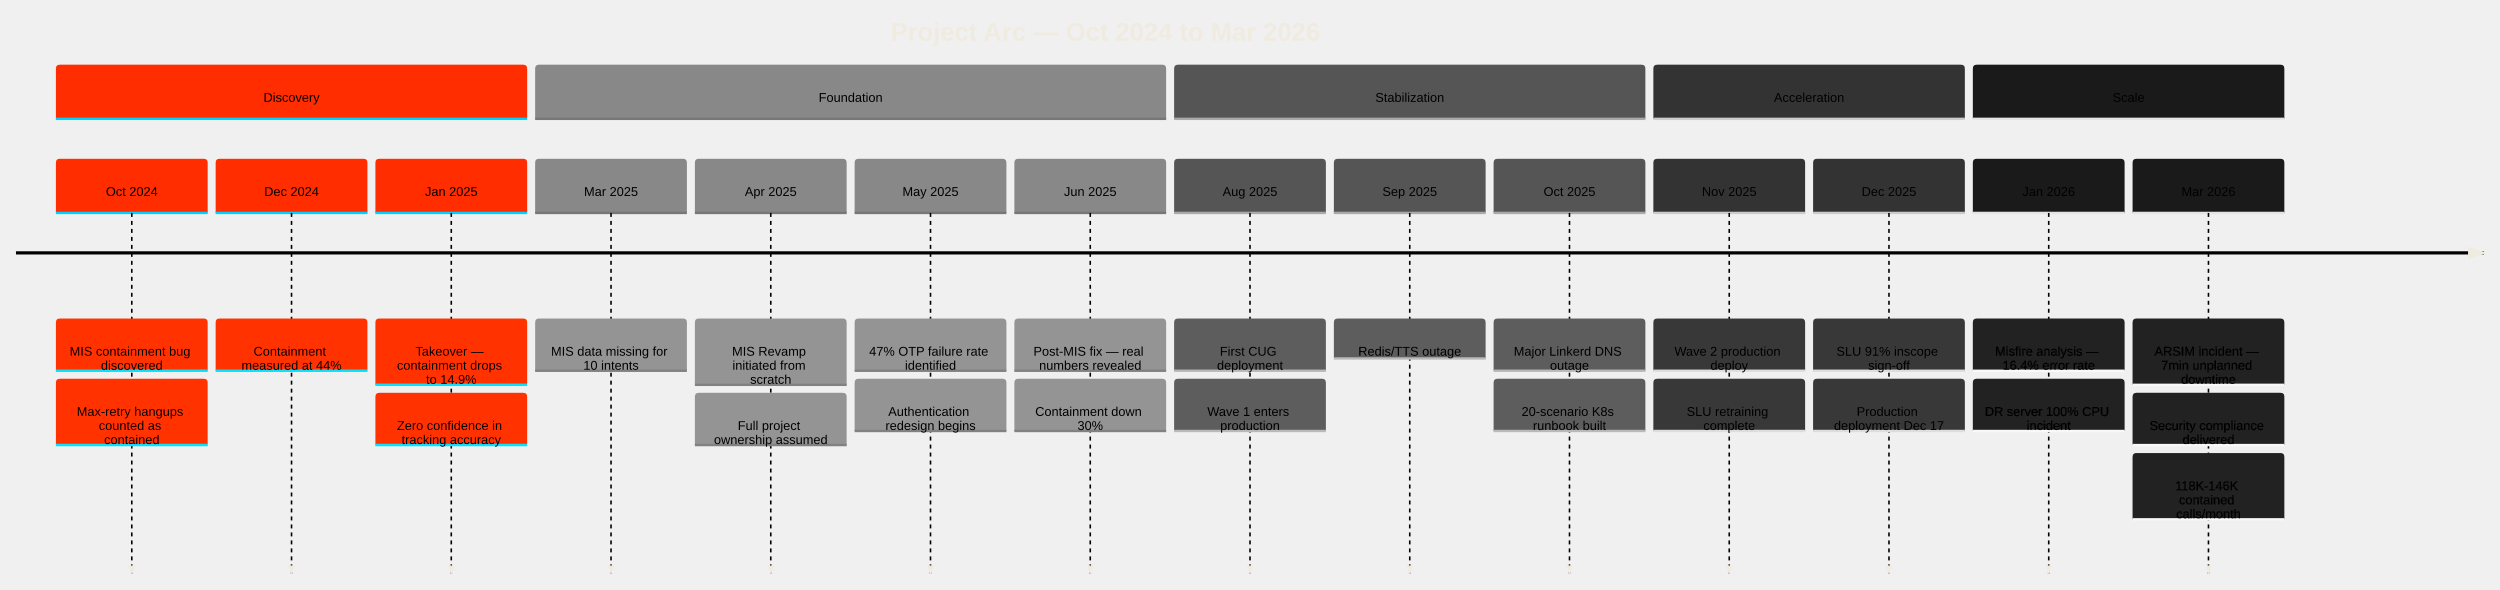
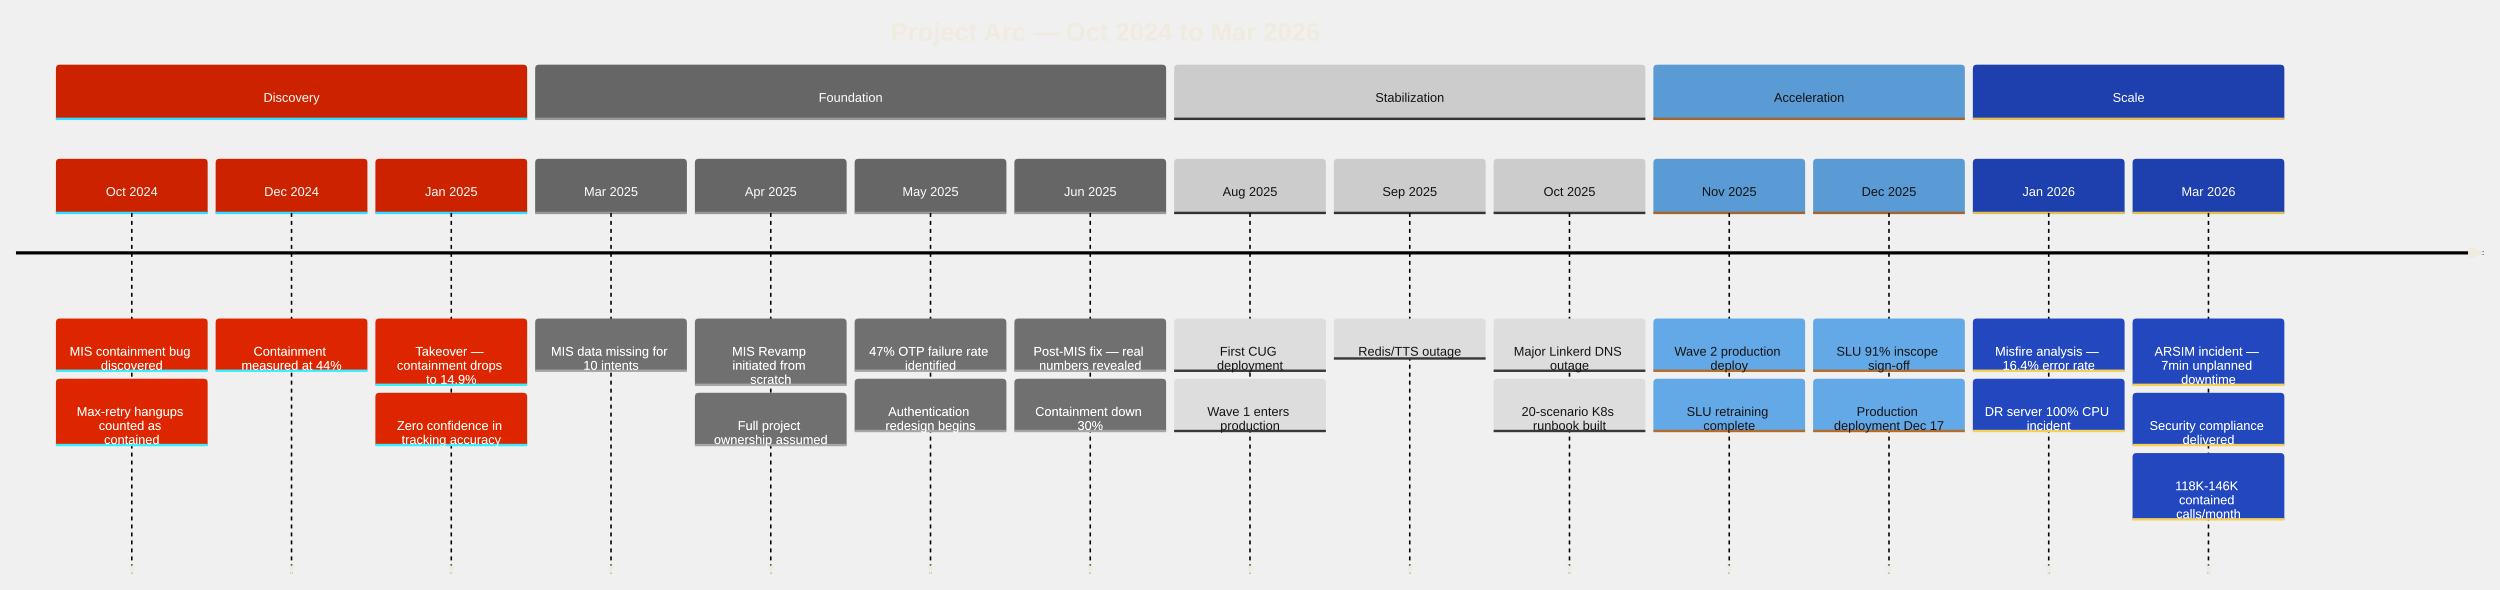
<svg xmlns="http://www.w3.org/2000/svg" id="my-svg" width="100%" style="max-width: 3130px; background-color: transparent;" viewBox="130 -31 3130 738" role="graphics-document document" aria-roledescription="timeline">
-   <style>#my-svg{font-family:"trebuchet ms",verdana,arial,sans-serif;font-size:16px;fill:#f0ebe0;}@keyframes edge-animation-frame{from{stroke-dashoffset:0;}}@keyframes dash{to{stroke-dashoffset:0;}}#my-svg .edge-animation-slow{stroke-dasharray:9,5!important;stroke-dashoffset:900;animation:dash 50s linear infinite;stroke-linecap:round;}#my-svg .edge-animation-fast{stroke-dasharray:9,5!important;stroke-dashoffset:900;animation:dash 20s linear infinite;stroke-linecap:round;}#my-svg .error-icon{fill:#a44141;}#my-svg .error-text{fill:#ddd;stroke:#ddd;}#my-svg .edge-thickness-normal{stroke-width:1px;}#my-svg .edge-thickness-thick{stroke-width:3.5px;}#my-svg .edge-pattern-solid{stroke-dasharray:0;}#my-svg .edge-thickness-invisible{stroke-width:0;fill:none;}#my-svg .edge-pattern-dashed{stroke-dasharray:3;}#my-svg .edge-pattern-dotted{stroke-dasharray:2;}#my-svg .marker{fill:#555555;stroke:#555555;}#my-svg .marker.cross{stroke:#555555;}#my-svg svg{font-family:"trebuchet ms",verdana,arial,sans-serif;font-size:16px;}#my-svg p{margin:0;}#my-svg .edge{stroke-width:3;}#my-svg .section--1 rect,#my-svg .section--1 path,#my-svg .section--1 circle,#my-svg .section--1 path{fill:#ff2d00;}#my-svg .section--1 text{fill:black;}#my-svg .node-icon--1{font-size:40px;color:black;}#my-svg .section-edge--1{stroke:#ff2d00;}#my-svg .edge-depth--1{stroke-width:17;}#my-svg .section--1 line{stroke:#00d2ff;stroke-width:3;}#my-svg .lineWrapper line{stroke:black;}#my-svg .disabled,#my-svg .disabled circle,#my-svg .disabled text{fill:#1e1e1e;}#my-svg .disabled text{fill:#2a2a2a;}#my-svg .section-0 rect,#my-svg .section-0 path,#my-svg .section-0 circle,#my-svg .section-0 path{fill:#888888;}#my-svg .section-0 text{fill:black;}#my-svg .node-icon-0{font-size:40px;color:black;}#my-svg .section-edge-0{stroke:#888888;}#my-svg .edge-depth-0{stroke-width:14;}#my-svg .section-0 line{stroke:#777777;stroke-width:3;}#my-svg .lineWrapper line{stroke:black;}#my-svg .disabled,#my-svg .disabled circle,#my-svg .disabled text{fill:#1e1e1e;}#my-svg .disabled text{fill:#2a2a2a;}#my-svg .section-1 rect,#my-svg .section-1 path,#my-svg .section-1 circle,#my-svg .section-1 path{fill:#555555;}#my-svg .section-1 text{fill:black;}#my-svg .node-icon-1{font-size:40px;color:black;}#my-svg .section-edge-1{stroke:#555555;}#my-svg .edge-depth-1{stroke-width:11;}#my-svg .section-1 line{stroke:#aaaaaa;stroke-width:3;}#my-svg .lineWrapper line{stroke:black;}#my-svg .disabled,#my-svg .disabled circle,#my-svg .disabled text{fill:#1e1e1e;}#my-svg .disabled text{fill:#2a2a2a;}#my-svg .section-2 rect,#my-svg .section-2 path,#my-svg .section-2 circle,#my-svg .section-2 path{fill:#333333;}#my-svg .section-2 text{fill:black;}#my-svg .node-icon-2{font-size:40px;color:black;}#my-svg .section-edge-2{stroke:#333333;}#my-svg .edge-depth-2{stroke-width:8;}#my-svg .section-2 line{stroke:#cccccc;stroke-width:3;}#my-svg .lineWrapper line{stroke:black;}#my-svg .disabled,#my-svg .disabled circle,#my-svg .disabled text{fill:#1e1e1e;}#my-svg .disabled text{fill:#2a2a2a;}#my-svg .section-3 rect,#my-svg .section-3 path,#my-svg .section-3 circle,#my-svg .section-3 path{fill:#1a1a1a;}#my-svg .section-3 text{fill:black;}#my-svg .node-icon-3{font-size:40px;color:black;}#my-svg .section-edge-3{stroke:#1a1a1a;}#my-svg .edge-depth-3{stroke-width:5;}#my-svg .section-3 line{stroke:#e5e5e5;stroke-width:3;}#my-svg .lineWrapper line{stroke:black;}#my-svg .disabled,#my-svg .disabled circle,#my-svg .disabled text{fill:#1e1e1e;}#my-svg .disabled text{fill:#2a2a2a;}#my-svg .section-4 rect,#my-svg .section-4 path,#my-svg .section-4 circle,#my-svg .section-4 path{fill:#f0ebe0;}#my-svg .section-4 text{fill:black;}#my-svg .node-icon-4{font-size:40px;color:black;}#my-svg .section-edge-4{stroke:#f0ebe0;}#my-svg .edge-depth-4{stroke-width:2;}#my-svg .section-4 line{stroke:#0f141f;stroke-width:3;}#my-svg .lineWrapper line{stroke:black;}#my-svg .disabled,#my-svg .disabled circle,#my-svg .disabled text{fill:#1e1e1e;}#my-svg .disabled text{fill:#2a2a2a;}#my-svg .section-5 rect,#my-svg .section-5 path,#my-svg .section-5 circle,#my-svg .section-5 path{fill:#3b0048;}#my-svg .section-5 text{fill:black;}#my-svg .node-icon-5{font-size:40px;color:black;}#my-svg .section-edge-5{stroke:#3b0048;}#my-svg .edge-depth-5{stroke-width:-1;}#my-svg .section-5 line{stroke:#c4ffb7;stroke-width:3;}#my-svg .lineWrapper line{stroke:black;}#my-svg .disabled,#my-svg .disabled circle,#my-svg .disabled text{fill:#1e1e1e;}#my-svg .disabled text{fill:#2a2a2a;}#my-svg .section-6 rect,#my-svg .section-6 path,#my-svg .section-6 circle,#my-svg .section-6 path{fill:#995a01;}#my-svg .section-6 text{fill:black;}#my-svg .node-icon-6{font-size:40px;color:black;}#my-svg .section-edge-6{stroke:#995a01;}#my-svg .edge-depth-6{stroke-width:-4;}#my-svg .section-6 line{stroke:#66a5fe;stroke-width:3;}#my-svg .lineWrapper line{stroke:black;}#my-svg .disabled,#my-svg .disabled circle,#my-svg .disabled text{fill:#1e1e1e;}#my-svg .disabled text{fill:#2a2a2a;}#my-svg .section-7 rect,#my-svg .section-7 path,#my-svg .section-7 circle,#my-svg .section-7 path{fill:#154706;}#my-svg .section-7 text{fill:black;}#my-svg .node-icon-7{font-size:40px;color:black;}#my-svg .section-edge-7{stroke:#154706;}#my-svg .edge-depth-7{stroke-width:-7;}#my-svg .section-7 line{stroke:#eab8f9;stroke-width:3;}#my-svg .lineWrapper line{stroke:black;}#my-svg .disabled,#my-svg .disabled circle,#my-svg .disabled text{fill:#1e1e1e;}#my-svg .disabled text{fill:#2a2a2a;}#my-svg .section-8 rect,#my-svg .section-8 path,#my-svg .section-8 circle,#my-svg .section-8 path{fill:#161722;}#my-svg .section-8 text{fill:black;}#my-svg .node-icon-8{font-size:40px;color:black;}#my-svg .section-edge-8{stroke:#161722;}#my-svg .edge-depth-8{stroke-width:-10;}#my-svg .section-8 line{stroke:#e9e8dd;stroke-width:3;}#my-svg .lineWrapper line{stroke:black;}#my-svg .disabled,#my-svg .disabled circle,#my-svg .disabled text{fill:#1e1e1e;}#my-svg .disabled text{fill:#2a2a2a;}#my-svg .section-9 rect,#my-svg .section-9 path,#my-svg .section-9 circle,#my-svg .section-9 path{fill:#00296f;}#my-svg .section-9 text{fill:black;}#my-svg .node-icon-9{font-size:40px;color:black;}#my-svg .section-edge-9{stroke:#00296f;}#my-svg .edge-depth-9{stroke-width:-13;}#my-svg .section-9 line{stroke:#ffd690;stroke-width:3;}#my-svg .lineWrapper line{stroke:black;}#my-svg .disabled,#my-svg .disabled circle,#my-svg .disabled text{fill:#1e1e1e;}#my-svg .disabled text{fill:#2a2a2a;}#my-svg .section-10 rect,#my-svg .section-10 path,#my-svg .section-10 circle,#my-svg .section-10 path{fill:#01629c;}#my-svg .section-10 text{fill:black;}#my-svg .node-icon-10{font-size:40px;color:black;}#my-svg .section-edge-10{stroke:#01629c;}#my-svg .edge-depth-10{stroke-width:-16;}#my-svg .section-10 line{stroke:#fe9d63;stroke-width:3;}#my-svg .lineWrapper line{stroke:black;}#my-svg .disabled,#my-svg .disabled circle,#my-svg .disabled text{fill:#1e1e1e;}#my-svg .disabled text{fill:#2a2a2a;}#my-svg .section--1[data-look="neo"] rect,#my-svg .section--1[data-look="neo"] path,#my-svg .section--1[data-look="neo"] circle{fill:#141414;stroke:url(#my-svg-gradient);stroke-width:2;}#my-svg .section--1[data-look="neo"] line{stroke:url(#my-svg-gradient);stroke-width:2;}#my-svg .section-0[data-look="neo"] rect,#my-svg .section-0[data-look="neo"] path,#my-svg .section-0[data-look="neo"] circle{fill:#141414;stroke:url(#my-svg-gradient);stroke-width:2;}#my-svg .section-0[data-look="neo"] line{stroke:url(#my-svg-gradient);stroke-width:2;}#my-svg .section-1[data-look="neo"] rect,#my-svg .section-1[data-look="neo"] path,#my-svg .section-1[data-look="neo"] circle{fill:#141414;stroke:url(#my-svg-gradient);stroke-width:2;}#my-svg .section-1[data-look="neo"] line{stroke:url(#my-svg-gradient);stroke-width:2;}#my-svg .section-2[data-look="neo"] rect,#my-svg .section-2[data-look="neo"] path,#my-svg .section-2[data-look="neo"] circle{fill:#141414;stroke:url(#my-svg-gradient);stroke-width:2;}#my-svg .section-2[data-look="neo"] line{stroke:url(#my-svg-gradient);stroke-width:2;}#my-svg .section-3[data-look="neo"] rect,#my-svg .section-3[data-look="neo"] path,#my-svg .section-3[data-look="neo"] circle{fill:#141414;stroke:url(#my-svg-gradient);stroke-width:2;}#my-svg .section-3[data-look="neo"] line{stroke:url(#my-svg-gradient);stroke-width:2;}#my-svg .section-4[data-look="neo"] rect,#my-svg .section-4[data-look="neo"] path,#my-svg .section-4[data-look="neo"] circle{fill:#141414;stroke:url(#my-svg-gradient);stroke-width:2;}#my-svg .section-4[data-look="neo"] line{stroke:url(#my-svg-gradient);stroke-width:2;}#my-svg .section-5[data-look="neo"] rect,#my-svg .section-5[data-look="neo"] path,#my-svg .section-5[data-look="neo"] circle{fill:#141414;stroke:url(#my-svg-gradient);stroke-width:2;}#my-svg .section-5[data-look="neo"] line{stroke:url(#my-svg-gradient);stroke-width:2;}#my-svg .section-6[data-look="neo"] rect,#my-svg .section-6[data-look="neo"] path,#my-svg .section-6[data-look="neo"] circle{fill:#141414;stroke:url(#my-svg-gradient);stroke-width:2;}#my-svg .section-6[data-look="neo"] line{stroke:url(#my-svg-gradient);stroke-width:2;}#my-svg .section-7[data-look="neo"] rect,#my-svg .section-7[data-look="neo"] path,#my-svg .section-7[data-look="neo"] circle{fill:#141414;stroke:url(#my-svg-gradient);stroke-width:2;}#my-svg .section-7[data-look="neo"] line{stroke:url(#my-svg-gradient);stroke-width:2;}#my-svg .section-8[data-look="neo"] rect,#my-svg .section-8[data-look="neo"] path,#my-svg .section-8[data-look="neo"] circle{fill:#141414;stroke:url(#my-svg-gradient);stroke-width:2;}#my-svg .section-8[data-look="neo"] line{stroke:url(#my-svg-gradient);stroke-width:2;}#my-svg .section-9[data-look="neo"] rect,#my-svg .section-9[data-look="neo"] path,#my-svg .section-9[data-look="neo"] circle{fill:#141414;stroke:url(#my-svg-gradient);stroke-width:2;}#my-svg .section-9[data-look="neo"] line{stroke:url(#my-svg-gradient);stroke-width:2;}#my-svg .section-10[data-look="neo"] rect,#my-svg .section-10[data-look="neo"] path,#my-svg .section-10[data-look="neo"] circle{fill:#141414;stroke:url(#my-svg-gradient);stroke-width:2;}#my-svg .section-10[data-look="neo"] line{stroke:url(#my-svg-gradient);stroke-width:2;}#my-svg .section-root rect,#my-svg .section-root path,#my-svg .section-root circle{fill:hsl(0, 0%, 27.843%);}#my-svg .section-root text{fill:#2c2c2c;}#my-svg .icon-container{height:100%;display:flex;justify-content:center;align-items:center;}#my-svg .edge{fill:none;}#my-svg .eventWrapper{filter:brightness(120%);}#my-svg .node .neo-node{stroke:#333333;}#my-svg [data-look="neo"].node rect,#my-svg [data-look="neo"].cluster rect,#my-svg [data-look="neo"].node polygon{stroke:url(#my-svg-gradient);filter:drop-shadow( 1px 2px 2px rgba(185,185,185,1));}#my-svg [data-look="neo"].node path{stroke:url(#my-svg-gradient);stroke-width:1px;}#my-svg [data-look="neo"].node .outer-path{filter:drop-shadow( 1px 2px 2px rgba(185,185,185,1));}#my-svg [data-look="neo"].node .neo-line path{stroke:#333333;filter:none;}#my-svg [data-look="neo"].node circle{stroke:url(#my-svg-gradient);filter:drop-shadow( 1px 2px 2px rgba(185,185,185,1));}#my-svg [data-look="neo"].node circle .state-start{fill:#000000;}#my-svg [data-look="neo"].icon-shape .icon{fill:url(#my-svg-gradient);filter:drop-shadow( 1px 2px 2px rgba(185,185,185,1));}#my-svg [data-look="neo"].icon-shape .icon-neo path{stroke:url(#my-svg-gradient);filter:drop-shadow( 1px 2px 2px rgba(185,185,185,1));}#my-svg :root{--mermaid-font-family:"trebuchet ms",verdana,arial,sans-serif;}</style>
+   <style>#my-svg{font-family:"trebuchet ms",verdana,arial,sans-serif;font-size:16px;fill:#f0ebe0;}@keyframes edge-animation-frame{from{stroke-dashoffset:0;}}@keyframes dash{to{stroke-dashoffset:0;}}#my-svg .edge-animation-slow{stroke-dasharray:9,5!important;stroke-dashoffset:900;animation:dash 50s linear infinite;stroke-linecap:round;}#my-svg .edge-animation-fast{stroke-dasharray:9,5!important;stroke-dashoffset:900;animation:dash 20s linear infinite;stroke-linecap:round;}#my-svg .error-icon{fill:#a44141;}#my-svg .error-text{fill:#ddd;stroke:#ddd;}#my-svg .edge-thickness-normal{stroke-width:1px;}#my-svg .edge-thickness-thick{stroke-width:3.5px;}#my-svg .edge-pattern-solid{stroke-dasharray:0;}#my-svg .edge-thickness-invisible{stroke-width:0;fill:none;}#my-svg .edge-pattern-dashed{stroke-dasharray:3;}#my-svg .edge-pattern-dotted{stroke-dasharray:2;}#my-svg .marker{fill:#555555;stroke:#555555;}#my-svg .marker.cross{stroke:#555555;}#my-svg svg{font-family:"trebuchet ms",verdana,arial,sans-serif;font-size:16px;}#my-svg p{margin:0;}#my-svg .edge{stroke-width:3;}#my-svg .section--1 rect,#my-svg .section--1 path,#my-svg .section--1 circle,#my-svg .section--1 path{fill:#cc2200;}#my-svg .section--1 text{fill:#ffffff;}#my-svg .node-icon--1{font-size:40px;color:#ffffff;}#my-svg .section-edge--1{stroke:#cc2200;}#my-svg .edge-depth--1{stroke-width:17;}#my-svg .section--1 line{stroke:#33ddff;stroke-width:3;}#my-svg .lineWrapper line{stroke:#ffffff;}#my-svg .disabled,#my-svg .disabled circle,#my-svg .disabled text{fill:#1e1e1e;}#my-svg .disabled text{fill:#2a2a2a;}#my-svg .section-0 rect,#my-svg .section-0 path,#my-svg .section-0 circle,#my-svg .section-0 path{fill:#666666;}#my-svg .section-0 text{fill:#ffffff;}#my-svg .node-icon-0{font-size:40px;color:#ffffff;}#my-svg .section-edge-0{stroke:#666666;}#my-svg .edge-depth-0{stroke-width:14;}#my-svg .section-0 line{stroke:#999999;stroke-width:3;}#my-svg .lineWrapper line{stroke:#ffffff;}#my-svg .disabled,#my-svg .disabled circle,#my-svg .disabled text{fill:#1e1e1e;}#my-svg .disabled text{fill:#2a2a2a;}#my-svg .section-1 rect,#my-svg .section-1 path,#my-svg .section-1 circle,#my-svg .section-1 path{fill:#cccccc;}#my-svg .section-1 text{fill:#111111;}#my-svg .node-icon-1{font-size:40px;color:#111111;}#my-svg .section-edge-1{stroke:#cccccc;}#my-svg .edge-depth-1{stroke-width:11;}#my-svg .section-1 line{stroke:#333333;stroke-width:3;}#my-svg .lineWrapper line{stroke:#111111;}#my-svg .disabled,#my-svg .disabled circle,#my-svg .disabled text{fill:#1e1e1e;}#my-svg .disabled text{fill:#2a2a2a;}#my-svg .section-2 rect,#my-svg .section-2 path,#my-svg .section-2 circle,#my-svg .section-2 path{fill:#5b9bd5;}#my-svg .section-2 text{fill:#111111;}#my-svg .node-icon-2{font-size:40px;color:#111111;}#my-svg .section-edge-2{stroke:#5b9bd5;}#my-svg .edge-depth-2{stroke-width:8;}#my-svg .section-2 line{stroke:#a4642a;stroke-width:3;}#my-svg .lineWrapper line{stroke:#111111;}#my-svg .disabled,#my-svg .disabled circle,#my-svg .disabled text{fill:#1e1e1e;}#my-svg .disabled text{fill:#2a2a2a;}#my-svg .section-3 rect,#my-svg .section-3 path,#my-svg .section-3 circle,#my-svg .section-3 path{fill:#1e40af;}#my-svg .section-3 text{fill:#ffffff;}#my-svg .node-icon-3{font-size:40px;color:#ffffff;}#my-svg .section-edge-3{stroke:#1e40af;}#my-svg .edge-depth-3{stroke-width:5;}#my-svg .section-3 line{stroke:#e1bf50;stroke-width:3;}#my-svg .lineWrapper line{stroke:#ffffff;}#my-svg .disabled,#my-svg .disabled circle,#my-svg .disabled text{fill:#1e1e1e;}#my-svg .disabled text{fill:#2a2a2a;}#my-svg .section-4 rect,#my-svg .section-4 path,#my-svg .section-4 circle,#my-svg .section-4 path{fill:#f0ebe0;}#my-svg .section-4 text{fill:#111111;}#my-svg .node-icon-4{font-size:40px;color:#111111;}#my-svg .section-edge-4{stroke:#f0ebe0;}#my-svg .edge-depth-4{stroke-width:2;}#my-svg .section-4 line{stroke:#0f141f;stroke-width:3;}#my-svg .lineWrapper line{stroke:#111111;}#my-svg .disabled,#my-svg .disabled circle,#my-svg .disabled text{fill:#1e1e1e;}#my-svg .disabled text{fill:#2a2a2a;}#my-svg .section-5 rect,#my-svg .section-5 path,#my-svg .section-5 circle,#my-svg .section-5 path{fill:#3b0048;}#my-svg .section-5 text{fill:black;}#my-svg .node-icon-5{font-size:40px;color:black;}#my-svg .section-edge-5{stroke:#3b0048;}#my-svg .edge-depth-5{stroke-width:-1;}#my-svg .section-5 line{stroke:#c4ffb7;stroke-width:3;}#my-svg .lineWrapper line{stroke:black;}#my-svg .disabled,#my-svg .disabled circle,#my-svg .disabled text{fill:#1e1e1e;}#my-svg .disabled text{fill:#2a2a2a;}#my-svg .section-6 rect,#my-svg .section-6 path,#my-svg .section-6 circle,#my-svg .section-6 path{fill:#995a01;}#my-svg .section-6 text{fill:black;}#my-svg .node-icon-6{font-size:40px;color:black;}#my-svg .section-edge-6{stroke:#995a01;}#my-svg .edge-depth-6{stroke-width:-4;}#my-svg .section-6 line{stroke:#66a5fe;stroke-width:3;}#my-svg .lineWrapper line{stroke:black;}#my-svg .disabled,#my-svg .disabled circle,#my-svg .disabled text{fill:#1e1e1e;}#my-svg .disabled text{fill:#2a2a2a;}#my-svg .section-7 rect,#my-svg .section-7 path,#my-svg .section-7 circle,#my-svg .section-7 path{fill:#154706;}#my-svg .section-7 text{fill:black;}#my-svg .node-icon-7{font-size:40px;color:black;}#my-svg .section-edge-7{stroke:#154706;}#my-svg .edge-depth-7{stroke-width:-7;}#my-svg .section-7 line{stroke:#eab8f9;stroke-width:3;}#my-svg .lineWrapper line{stroke:black;}#my-svg .disabled,#my-svg .disabled circle,#my-svg .disabled text{fill:#1e1e1e;}#my-svg .disabled text{fill:#2a2a2a;}#my-svg .section-8 rect,#my-svg .section-8 path,#my-svg .section-8 circle,#my-svg .section-8 path{fill:#161722;}#my-svg .section-8 text{fill:black;}#my-svg .node-icon-8{font-size:40px;color:black;}#my-svg .section-edge-8{stroke:#161722;}#my-svg .edge-depth-8{stroke-width:-10;}#my-svg .section-8 line{stroke:#e9e8dd;stroke-width:3;}#my-svg .lineWrapper line{stroke:black;}#my-svg .disabled,#my-svg .disabled circle,#my-svg .disabled text{fill:#1e1e1e;}#my-svg .disabled text{fill:#2a2a2a;}#my-svg .section-9 rect,#my-svg .section-9 path,#my-svg .section-9 circle,#my-svg .section-9 path{fill:#00296f;}#my-svg .section-9 text{fill:black;}#my-svg .node-icon-9{font-size:40px;color:black;}#my-svg .section-edge-9{stroke:#00296f;}#my-svg .edge-depth-9{stroke-width:-13;}#my-svg .section-9 line{stroke:#ffd690;stroke-width:3;}#my-svg .lineWrapper line{stroke:black;}#my-svg .disabled,#my-svg .disabled circle,#my-svg .disabled text{fill:#1e1e1e;}#my-svg .disabled text{fill:#2a2a2a;}#my-svg .section-10 rect,#my-svg .section-10 path,#my-svg .section-10 circle,#my-svg .section-10 path{fill:#01629c;}#my-svg .section-10 text{fill:black;}#my-svg .node-icon-10{font-size:40px;color:black;}#my-svg .section-edge-10{stroke:#01629c;}#my-svg .edge-depth-10{stroke-width:-16;}#my-svg .section-10 line{stroke:#fe9d63;stroke-width:3;}#my-svg .lineWrapper line{stroke:black;}#my-svg .disabled,#my-svg .disabled circle,#my-svg .disabled text{fill:#1e1e1e;}#my-svg .disabled text{fill:#2a2a2a;}#my-svg .section--1[data-look="neo"] rect,#my-svg .section--1[data-look="neo"] path,#my-svg .section--1[data-look="neo"] circle{fill:#141414;stroke:url(#my-svg-gradient);stroke-width:2;}#my-svg .section--1[data-look="neo"] line{stroke:url(#my-svg-gradient);stroke-width:2;}#my-svg .section-0[data-look="neo"] rect,#my-svg .section-0[data-look="neo"] path,#my-svg .section-0[data-look="neo"] circle{fill:#141414;stroke:url(#my-svg-gradient);stroke-width:2;}#my-svg .section-0[data-look="neo"] line{stroke:url(#my-svg-gradient);stroke-width:2;}#my-svg .section-1[data-look="neo"] rect,#my-svg .section-1[data-look="neo"] path,#my-svg .section-1[data-look="neo"] circle{fill:#141414;stroke:url(#my-svg-gradient);stroke-width:2;}#my-svg .section-1[data-look="neo"] line{stroke:url(#my-svg-gradient);stroke-width:2;}#my-svg .section-2[data-look="neo"] rect,#my-svg .section-2[data-look="neo"] path,#my-svg .section-2[data-look="neo"] circle{fill:#141414;stroke:url(#my-svg-gradient);stroke-width:2;}#my-svg .section-2[data-look="neo"] line{stroke:url(#my-svg-gradient);stroke-width:2;}#my-svg .section-3[data-look="neo"] rect,#my-svg .section-3[data-look="neo"] path,#my-svg .section-3[data-look="neo"] circle{fill:#141414;stroke:url(#my-svg-gradient);stroke-width:2;}#my-svg .section-3[data-look="neo"] line{stroke:url(#my-svg-gradient);stroke-width:2;}#my-svg .section-4[data-look="neo"] rect,#my-svg .section-4[data-look="neo"] path,#my-svg .section-4[data-look="neo"] circle{fill:#141414;stroke:url(#my-svg-gradient);stroke-width:2;}#my-svg .section-4[data-look="neo"] line{stroke:url(#my-svg-gradient);stroke-width:2;}#my-svg .section-5[data-look="neo"] rect,#my-svg .section-5[data-look="neo"] path,#my-svg .section-5[data-look="neo"] circle{fill:#141414;stroke:url(#my-svg-gradient);stroke-width:2;}#my-svg .section-5[data-look="neo"] line{stroke:url(#my-svg-gradient);stroke-width:2;}#my-svg .section-6[data-look="neo"] rect,#my-svg .section-6[data-look="neo"] path,#my-svg .section-6[data-look="neo"] circle{fill:#141414;stroke:url(#my-svg-gradient);stroke-width:2;}#my-svg .section-6[data-look="neo"] line{stroke:url(#my-svg-gradient);stroke-width:2;}#my-svg .section-7[data-look="neo"] rect,#my-svg .section-7[data-look="neo"] path,#my-svg .section-7[data-look="neo"] circle{fill:#141414;stroke:url(#my-svg-gradient);stroke-width:2;}#my-svg .section-7[data-look="neo"] line{stroke:url(#my-svg-gradient);stroke-width:2;}#my-svg .section-8[data-look="neo"] rect,#my-svg .section-8[data-look="neo"] path,#my-svg .section-8[data-look="neo"] circle{fill:#141414;stroke:url(#my-svg-gradient);stroke-width:2;}#my-svg .section-8[data-look="neo"] line{stroke:url(#my-svg-gradient);stroke-width:2;}#my-svg .section-9[data-look="neo"] rect,#my-svg .section-9[data-look="neo"] path,#my-svg .section-9[data-look="neo"] circle{fill:#141414;stroke:url(#my-svg-gradient);stroke-width:2;}#my-svg .section-9[data-look="neo"] line{stroke:url(#my-svg-gradient);stroke-width:2;}#my-svg .section-10[data-look="neo"] rect,#my-svg .section-10[data-look="neo"] path,#my-svg .section-10[data-look="neo"] circle{fill:#141414;stroke:url(#my-svg-gradient);stroke-width:2;}#my-svg .section-10[data-look="neo"] line{stroke:url(#my-svg-gradient);stroke-width:2;}#my-svg .section-root rect,#my-svg .section-root path,#my-svg .section-root circle{fill:hsl(0, 0%, 27.843%);}#my-svg .section-root text{fill:#2c2c2c;}#my-svg .icon-container{height:100%;display:flex;justify-content:center;align-items:center;}#my-svg .edge{fill:none;}#my-svg .eventWrapper{filter:brightness(120%);}#my-svg .node .neo-node{stroke:#333333;}#my-svg [data-look="neo"].node rect,#my-svg [data-look="neo"].cluster rect,#my-svg [data-look="neo"].node polygon{stroke:url(#my-svg-gradient);filter:drop-shadow( 1px 2px 2px rgba(185,185,185,1));}#my-svg [data-look="neo"].node path{stroke:url(#my-svg-gradient);stroke-width:1px;}#my-svg [data-look="neo"].node .outer-path{filter:drop-shadow( 1px 2px 2px rgba(185,185,185,1));}#my-svg [data-look="neo"].node .neo-line path{stroke:#333333;filter:none;}#my-svg [data-look="neo"].node circle{stroke:url(#my-svg-gradient);filter:drop-shadow( 1px 2px 2px rgba(185,185,185,1));}#my-svg [data-look="neo"].node circle .state-start{fill:#000000;}#my-svg [data-look="neo"].icon-shape .icon{fill:url(#my-svg-gradient);filter:drop-shadow( 1px 2px 2px rgba(185,185,185,1));}#my-svg [data-look="neo"].icon-shape .icon-neo path{stroke:url(#my-svg-gradient);filter:drop-shadow( 1px 2px 2px rgba(185,185,185,1));}#my-svg :root{--mermaid-font-family:"trebuchet ms",verdana,arial,sans-serif;}</style>
  <g />
  <g />
  <defs>
    <marker id="my-svg-arrowhead" refX="5" refY="2" markerWidth="6" markerHeight="4" orient="auto">
      <path d="M 0,0 V 4 L6,2 Z" />
    </marker>
  </defs>
  <g transform="translate(200, 50)">
    <g class="timeline-node section--1">
      <g>
        <path id="my-svg-node-0" class="node-bkg node-undefined" d="M0 62.8 v-57.8 q0,-5,5,-5 h580 q5,0,5,5 v62.8 H0 Z" />
        <line class="node-line--1" x1="0" y1="67.8" x2="590" y2="67.8" />
      </g>
      <g transform="translate(295, 10)">
        <text dy="1em" alignment-baseline="middle" dominant-baseline="middle" text-anchor="middle">
          <tspan x="0" dy="1em">Discovery</tspan>
        </text>
      </g>
    </g>
  </g>
  <g class="taskWrapper" transform="translate(200, 167.8)">
    <g class="timeline-node section--1">
      <g>
        <path id="my-svg-node-1" class="node-bkg node-undefined" d="M0 62.8 v-57.8 q0,-5,5,-5 h180 q5,0,5,5 v62.8 H0 Z" />
        <line class="node-line--1" x1="0" y1="67.8" x2="190" y2="67.8" />
      </g>
      <g transform="translate(95, 10)">
        <text dy="1em" alignment-baseline="middle" dominant-baseline="middle" text-anchor="middle">
          <tspan x="0" dy="1em">Oct   2024</tspan>
        </text>
      </g>
    </g>
  </g>
  <g class="lineWrapper">
    <line x1="295" y1="235.6" x2="295" y2="687" stroke-width="2" stroke="black" marker-end="url(#my-svg-arrowhead)" stroke-dasharray="5,5" />
  </g>
  <g class="eventWrapper" transform="translate(200, 367.8)">
    <g class="timeline-node section--1">
      <g>
        <path id="my-svg-node-2" class="node-bkg node-undefined" d="M0 60.4 v-55.4 q0,-5,5,-5 h180 q5,0,5,5 v60.4 H0 Z" />
        <line class="node-line--1" x1="0" y1="65.4" x2="190" y2="65.4" />
      </g>
      <g transform="translate(95, 10)">
        <text dy="1em" alignment-baseline="middle" dominant-baseline="middle" text-anchor="middle">
          <tspan x="0" dy="1em">MIS   containment   bug</tspan>
          <tspan x="0" dy="1.1em">discovered</tspan>
        </text>
      </g>
    </g>
  </g>
  <g class="eventWrapper" transform="translate(200, 443.2)">
    <g class="timeline-node section--1">
      <g>
        <path id="my-svg-node-3" class="node-bkg node-undefined" d="M0 78 v-73 q0,-5,5,-5 h180 q5,0,5,5 v78 H0 Z" />
        <line class="node-line--1" x1="0" y1="83" x2="190" y2="83" />
      </g>
      <g transform="translate(95, 10)">
        <text dy="1em" alignment-baseline="middle" dominant-baseline="middle" text-anchor="middle">
          <tspan x="0" dy="1em">Max-retry   hangups</tspan>
          <tspan x="0" dy="1.1em">counted   as</tspan>
          <tspan x="0" dy="1.1em">contained</tspan>
        </text>
      </g>
    </g>
  </g>
  <g class="taskWrapper" transform="translate(400, 167.8)">
    <g class="timeline-node section--1">
      <g>
        <path id="my-svg-node-4" class="node-bkg node-undefined" d="M0 62.8 v-57.8 q0,-5,5,-5 h180 q5,0,5,5 v62.8 H0 Z" />
        <line class="node-line--1" x1="0" y1="67.8" x2="190" y2="67.8" />
      </g>
      <g transform="translate(95, 10)">
        <text dy="1em" alignment-baseline="middle" dominant-baseline="middle" text-anchor="middle">
          <tspan x="0" dy="1em">Dec   2024</tspan>
        </text>
      </g>
    </g>
  </g>
  <g class="lineWrapper">
    <line x1="495" y1="235.6" x2="495" y2="687" stroke-width="2" stroke="black" marker-end="url(#my-svg-arrowhead)" stroke-dasharray="5,5" />
  </g>
  <g class="eventWrapper" transform="translate(400, 367.8)">
    <g class="timeline-node section--1">
      <g>
        <path id="my-svg-node-5" class="node-bkg node-undefined" d="M0 60.4 v-55.4 q0,-5,5,-5 h180 q5,0,5,5 v60.4 H0 Z" />
        <line class="node-line--1" x1="0" y1="65.4" x2="190" y2="65.4" />
      </g>
      <g transform="translate(95, 10)">
        <text dy="1em" alignment-baseline="middle" dominant-baseline="middle" text-anchor="middle">
          <tspan x="0" dy="1em">Containment</tspan>
          <tspan x="0" dy="1.1em">measured   at   44%</tspan>
        </text>
      </g>
    </g>
  </g>
  <g class="taskWrapper" transform="translate(600, 167.8)">
    <g class="timeline-node section--1">
      <g>
        <path id="my-svg-node-6" class="node-bkg node-undefined" d="M0 62.8 v-57.8 q0,-5,5,-5 h180 q5,0,5,5 v62.8 H0 Z" />
        <line class="node-line--1" x1="0" y1="67.8" x2="190" y2="67.8" />
      </g>
      <g transform="translate(95, 10)">
        <text dy="1em" alignment-baseline="middle" dominant-baseline="middle" text-anchor="middle">
          <tspan x="0" dy="1em">Jan   2025</tspan>
        </text>
      </g>
    </g>
  </g>
  <g class="lineWrapper">
    <line x1="695" y1="235.6" x2="695" y2="687" stroke-width="2" stroke="black" marker-end="url(#my-svg-arrowhead)" stroke-dasharray="5,5" />
  </g>
  <g class="eventWrapper" transform="translate(600, 367.8)">
    <g class="timeline-node section--1">
      <g>
        <path id="my-svg-node-7" class="node-bkg node-undefined" d="M0 78 v-73 q0,-5,5,-5 h180 q5,0,5,5 v78 H0 Z" />
        <line class="node-line--1" x1="0" y1="83" x2="190" y2="83" />
      </g>
      <g transform="translate(95, 10)">
        <text dy="1em" alignment-baseline="middle" dominant-baseline="middle" text-anchor="middle">
          <tspan x="0" dy="1em">Takeover   —</tspan>
          <tspan x="0" dy="1.1em">containment   drops</tspan>
          <tspan x="0" dy="1.1em">to   14.9%</tspan>
        </text>
      </g>
    </g>
  </g>
  <g class="eventWrapper" transform="translate(600, 460.8)">
    <g class="timeline-node section--1">
      <g>
        <path id="my-svg-node-8" class="node-bkg node-undefined" d="M0 60.4 v-55.4 q0,-5,5,-5 h180 q5,0,5,5 v60.4 H0 Z" />
        <line class="node-line--1" x1="0" y1="65.4" x2="190" y2="65.4" />
      </g>
      <g transform="translate(95, 10)">
        <text dy="1em" alignment-baseline="middle" dominant-baseline="middle" text-anchor="middle">
          <tspan x="0" dy="1em">Zero   confidence   in</tspan>
          <tspan x="0" dy="1.1em">tracking   accuracy</tspan>
        </text>
      </g>
    </g>
  </g>
  <g transform="translate(800, 50)">
    <g class="timeline-node section-0">
      <g>
        <path id="my-svg-node-9" class="node-bkg node-undefined" d="M0 62.8 v-57.8 q0,-5,5,-5 h780 q5,0,5,5 v62.8 H0 Z" />
        <line class="node-line-0" x1="0" y1="67.8" x2="790" y2="67.8" />
      </g>
      <g transform="translate(395, 10)">
        <text dy="1em" alignment-baseline="middle" dominant-baseline="middle" text-anchor="middle">
          <tspan x="0" dy="1em">Foundation</tspan>
        </text>
      </g>
    </g>
  </g>
  <g class="taskWrapper" transform="translate(800, 167.8)">
    <g class="timeline-node section-0">
      <g>
        <path id="my-svg-node-10" class="node-bkg node-undefined" d="M0 62.8 v-57.8 q0,-5,5,-5 h180 q5,0,5,5 v62.8 H0 Z" />
        <line class="node-line-0" x1="0" y1="67.8" x2="190" y2="67.8" />
      </g>
      <g transform="translate(95, 10)">
        <text dy="1em" alignment-baseline="middle" dominant-baseline="middle" text-anchor="middle">
          <tspan x="0" dy="1em">Mar   2025</tspan>
        </text>
      </g>
    </g>
  </g>
  <g class="lineWrapper">
    <line x1="895" y1="235.6" x2="895" y2="687" stroke-width="2" stroke="black" marker-end="url(#my-svg-arrowhead)" stroke-dasharray="5,5" />
  </g>
  <g class="eventWrapper" transform="translate(800, 367.8)">
    <g class="timeline-node section-0">
      <g>
        <path id="my-svg-node-11" class="node-bkg node-undefined" d="M0 60.4 v-55.4 q0,-5,5,-5 h180 q5,0,5,5 v60.4 H0 Z" />
        <line class="node-line-0" x1="0" y1="65.4" x2="190" y2="65.4" />
      </g>
      <g transform="translate(95, 10)">
        <text dy="1em" alignment-baseline="middle" dominant-baseline="middle" text-anchor="middle">
          <tspan x="0" dy="1em">MIS   data   missing   for</tspan>
          <tspan x="0" dy="1.1em">10   intents</tspan>
        </text>
      </g>
    </g>
  </g>
  <g class="taskWrapper" transform="translate(1000, 167.8)">
    <g class="timeline-node section-0">
      <g>
        <path id="my-svg-node-12" class="node-bkg node-undefined" d="M0 62.8 v-57.8 q0,-5,5,-5 h180 q5,0,5,5 v62.8 H0 Z" />
        <line class="node-line-0" x1="0" y1="67.8" x2="190" y2="67.8" />
      </g>
      <g transform="translate(95, 10)">
        <text dy="1em" alignment-baseline="middle" dominant-baseline="middle" text-anchor="middle">
          <tspan x="0" dy="1em">Apr   2025</tspan>
        </text>
      </g>
    </g>
  </g>
  <g class="lineWrapper">
    <line x1="1095" y1="235.6" x2="1095" y2="687" stroke-width="2" stroke="black" marker-end="url(#my-svg-arrowhead)" stroke-dasharray="5,5" />
  </g>
  <g class="eventWrapper" transform="translate(1000, 367.8)">
    <g class="timeline-node section-0">
      <g>
        <path id="my-svg-node-13" class="node-bkg node-undefined" d="M0 78 v-73 q0,-5,5,-5 h180 q5,0,5,5 v78 H0 Z" />
        <line class="node-line-0" x1="0" y1="83" x2="190" y2="83" />
      </g>
      <g transform="translate(95, 10)">
        <text dy="1em" alignment-baseline="middle" dominant-baseline="middle" text-anchor="middle">
          <tspan x="0" dy="1em">MIS   Revamp</tspan>
          <tspan x="0" dy="1.1em">initiated   from</tspan>
          <tspan x="0" dy="1.1em">scratch</tspan>
        </text>
      </g>
    </g>
  </g>
  <g class="eventWrapper" transform="translate(1000, 460.8)">
    <g class="timeline-node section-0">
      <g>
        <path id="my-svg-node-14" class="node-bkg node-undefined" d="M0 60.4 v-55.4 q0,-5,5,-5 h180 q5,0,5,5 v60.4 H0 Z" />
        <line class="node-line-0" x1="0" y1="65.4" x2="190" y2="65.4" />
      </g>
      <g transform="translate(95, 10)">
        <text dy="1em" alignment-baseline="middle" dominant-baseline="middle" text-anchor="middle">
          <tspan x="0" dy="1em">Full   project</tspan>
          <tspan x="0" dy="1.1em">ownership   assumed</tspan>
        </text>
      </g>
    </g>
  </g>
  <g class="taskWrapper" transform="translate(1200, 167.8)">
    <g class="timeline-node section-0">
      <g>
        <path id="my-svg-node-15" class="node-bkg node-undefined" d="M0 62.8 v-57.8 q0,-5,5,-5 h180 q5,0,5,5 v62.8 H0 Z" />
        <line class="node-line-0" x1="0" y1="67.8" x2="190" y2="67.8" />
      </g>
      <g transform="translate(95, 10)">
        <text dy="1em" alignment-baseline="middle" dominant-baseline="middle" text-anchor="middle">
          <tspan x="0" dy="1em">May   2025</tspan>
        </text>
      </g>
    </g>
  </g>
  <g class="lineWrapper">
    <line x1="1295" y1="235.6" x2="1295" y2="687" stroke-width="2" stroke="black" marker-end="url(#my-svg-arrowhead)" stroke-dasharray="5,5" />
  </g>
  <g class="eventWrapper" transform="translate(1200, 367.8)">
    <g class="timeline-node section-0">
      <g>
        <path id="my-svg-node-16" class="node-bkg node-undefined" d="M0 60.4 v-55.4 q0,-5,5,-5 h180 q5,0,5,5 v60.4 H0 Z" />
        <line class="node-line-0" x1="0" y1="65.4" x2="190" y2="65.4" />
      </g>
      <g transform="translate(95, 10)">
        <text dy="1em" alignment-baseline="middle" dominant-baseline="middle" text-anchor="middle">
          <tspan x="0" dy="1em">47%   OTP   failure   rate</tspan>
          <tspan x="0" dy="1.1em">identified</tspan>
        </text>
      </g>
    </g>
  </g>
  <g class="eventWrapper" transform="translate(1200, 443.2)">
    <g class="timeline-node section-0">
      <g>
        <path id="my-svg-node-17" class="node-bkg node-undefined" d="M0 60.4 v-55.4 q0,-5,5,-5 h180 q5,0,5,5 v60.4 H0 Z" />
        <line class="node-line-0" x1="0" y1="65.4" x2="190" y2="65.4" />
      </g>
      <g transform="translate(95, 10)">
        <text dy="1em" alignment-baseline="middle" dominant-baseline="middle" text-anchor="middle">
          <tspan x="0" dy="1em">Authentication</tspan>
          <tspan x="0" dy="1.1em">redesign   begins</tspan>
        </text>
      </g>
    </g>
  </g>
  <g class="taskWrapper" transform="translate(1400, 167.8)">
    <g class="timeline-node section-0">
      <g>
        <path id="my-svg-node-18" class="node-bkg node-undefined" d="M0 62.8 v-57.8 q0,-5,5,-5 h180 q5,0,5,5 v62.8 H0 Z" />
        <line class="node-line-0" x1="0" y1="67.8" x2="190" y2="67.8" />
      </g>
      <g transform="translate(95, 10)">
        <text dy="1em" alignment-baseline="middle" dominant-baseline="middle" text-anchor="middle">
          <tspan x="0" dy="1em">Jun   2025</tspan>
        </text>
      </g>
    </g>
  </g>
  <g class="lineWrapper">
    <line x1="1495" y1="235.6" x2="1495" y2="687" stroke-width="2" stroke="black" marker-end="url(#my-svg-arrowhead)" stroke-dasharray="5,5" />
  </g>
  <g class="eventWrapper" transform="translate(1400, 367.8)">
    <g class="timeline-node section-0">
      <g>
        <path id="my-svg-node-19" class="node-bkg node-undefined" d="M0 60.4 v-55.4 q0,-5,5,-5 h180 q5,0,5,5 v60.4 H0 Z" />
        <line class="node-line-0" x1="0" y1="65.4" x2="190" y2="65.4" />
      </g>
      <g transform="translate(95, 10)">
        <text dy="1em" alignment-baseline="middle" dominant-baseline="middle" text-anchor="middle">
          <tspan x="0" dy="1em">Post-MIS   fix   —   real</tspan>
          <tspan x="0" dy="1.1em">numbers   revealed</tspan>
        </text>
      </g>
    </g>
  </g>
  <g class="eventWrapper" transform="translate(1400, 443.2)">
    <g class="timeline-node section-0">
      <g>
        <path id="my-svg-node-20" class="node-bkg node-undefined" d="M0 60.4 v-55.4 q0,-5,5,-5 h180 q5,0,5,5 v60.4 H0 Z" />
        <line class="node-line-0" x1="0" y1="65.4" x2="190" y2="65.4" />
      </g>
      <g transform="translate(95, 10)">
        <text dy="1em" alignment-baseline="middle" dominant-baseline="middle" text-anchor="middle">
          <tspan x="0" dy="1em">Containment   down</tspan>
          <tspan x="0" dy="1.1em">30%</tspan>
        </text>
      </g>
    </g>
  </g>
  <g transform="translate(1600, 50)">
    <g class="timeline-node section-1">
      <g>
        <path id="my-svg-node-21" class="node-bkg node-undefined" d="M0 62.8 v-57.8 q0,-5,5,-5 h580 q5,0,5,5 v62.8 H0 Z" />
        <line class="node-line-1" x1="0" y1="67.8" x2="590" y2="67.8" />
      </g>
      <g transform="translate(295, 10)">
        <text dy="1em" alignment-baseline="middle" dominant-baseline="middle" text-anchor="middle">
          <tspan x="0" dy="1em">Stabilization</tspan>
        </text>
      </g>
    </g>
  </g>
  <g class="taskWrapper" transform="translate(1600, 167.8)">
    <g class="timeline-node section-1">
      <g>
        <path id="my-svg-node-22" class="node-bkg node-undefined" d="M0 62.8 v-57.8 q0,-5,5,-5 h180 q5,0,5,5 v62.8 H0 Z" />
        <line class="node-line-1" x1="0" y1="67.8" x2="190" y2="67.8" />
      </g>
      <g transform="translate(95, 10)">
        <text dy="1em" alignment-baseline="middle" dominant-baseline="middle" text-anchor="middle">
          <tspan x="0" dy="1em">Aug   2025</tspan>
        </text>
      </g>
    </g>
  </g>
  <g class="lineWrapper">
    <line x1="1695" y1="235.6" x2="1695" y2="687" stroke-width="2" stroke="black" marker-end="url(#my-svg-arrowhead)" stroke-dasharray="5,5" />
  </g>
  <g class="eventWrapper" transform="translate(1600, 367.8)">
    <g class="timeline-node section-1">
      <g>
        <path id="my-svg-node-23" class="node-bkg node-undefined" d="M0 60.4 v-55.4 q0,-5,5,-5 h180 q5,0,5,5 v60.4 H0 Z" />
        <line class="node-line-1" x1="0" y1="65.4" x2="190" y2="65.4" />
      </g>
      <g transform="translate(95, 10)">
        <text dy="1em" alignment-baseline="middle" dominant-baseline="middle" text-anchor="middle">
          <tspan x="0" dy="1em">First   CUG</tspan>
          <tspan x="0" dy="1.1em">deployment</tspan>
        </text>
      </g>
    </g>
  </g>
  <g class="eventWrapper" transform="translate(1600, 443.2)">
    <g class="timeline-node section-1">
      <g>
        <path id="my-svg-node-24" class="node-bkg node-undefined" d="M0 60.4 v-55.4 q0,-5,5,-5 h180 q5,0,5,5 v60.4 H0 Z" />
        <line class="node-line-1" x1="0" y1="65.4" x2="190" y2="65.4" />
      </g>
      <g transform="translate(95, 10)">
        <text dy="1em" alignment-baseline="middle" dominant-baseline="middle" text-anchor="middle">
          <tspan x="0" dy="1em">Wave   1   enters</tspan>
          <tspan x="0" dy="1.1em">production</tspan>
        </text>
      </g>
    </g>
  </g>
  <g class="taskWrapper" transform="translate(1800, 167.8)">
    <g class="timeline-node section-1">
      <g>
        <path id="my-svg-node-25" class="node-bkg node-undefined" d="M0 62.8 v-57.8 q0,-5,5,-5 h180 q5,0,5,5 v62.8 H0 Z" />
        <line class="node-line-1" x1="0" y1="67.8" x2="190" y2="67.8" />
      </g>
      <g transform="translate(95, 10)">
        <text dy="1em" alignment-baseline="middle" dominant-baseline="middle" text-anchor="middle">
          <tspan x="0" dy="1em">Sep   2025</tspan>
        </text>
      </g>
    </g>
  </g>
  <g class="lineWrapper">
    <line x1="1895" y1="235.6" x2="1895" y2="687" stroke-width="2" stroke="black" marker-end="url(#my-svg-arrowhead)" stroke-dasharray="5,5" />
  </g>
  <g class="eventWrapper" transform="translate(1800, 367.8)">
    <g class="timeline-node section-1">
      <g>
        <path id="my-svg-node-26" class="node-bkg node-undefined" d="M0 45 v-40 q0,-5,5,-5 h180 q5,0,5,5 v45 H0 Z" />
        <line class="node-line-1" x1="0" y1="50" x2="190" y2="50" />
      </g>
      <g transform="translate(95, 10)">
        <text dy="1em" alignment-baseline="middle" dominant-baseline="middle" text-anchor="middle">
          <tspan x="0" dy="1em">Redis/TTS   outage</tspan>
        </text>
      </g>
    </g>
  </g>
  <g class="taskWrapper" transform="translate(2000, 167.8)">
    <g class="timeline-node section-1">
      <g>
        <path id="my-svg-node-27" class="node-bkg node-undefined" d="M0 62.8 v-57.8 q0,-5,5,-5 h180 q5,0,5,5 v62.8 H0 Z" />
        <line class="node-line-1" x1="0" y1="67.8" x2="190" y2="67.8" />
      </g>
      <g transform="translate(95, 10)">
        <text dy="1em" alignment-baseline="middle" dominant-baseline="middle" text-anchor="middle">
          <tspan x="0" dy="1em">Oct   2025</tspan>
        </text>
      </g>
    </g>
  </g>
  <g class="lineWrapper">
    <line x1="2095" y1="235.6" x2="2095" y2="687" stroke-width="2" stroke="black" marker-end="url(#my-svg-arrowhead)" stroke-dasharray="5,5" />
  </g>
  <g class="eventWrapper" transform="translate(2000, 367.8)">
    <g class="timeline-node section-1">
      <g>
        <path id="my-svg-node-28" class="node-bkg node-undefined" d="M0 60.4 v-55.4 q0,-5,5,-5 h180 q5,0,5,5 v60.4 H0 Z" />
        <line class="node-line-1" x1="0" y1="65.4" x2="190" y2="65.4" />
      </g>
      <g transform="translate(95, 10)">
        <text dy="1em" alignment-baseline="middle" dominant-baseline="middle" text-anchor="middle">
          <tspan x="0" dy="1em">Major   Linkerd   DNS</tspan>
          <tspan x="0" dy="1.1em">outage</tspan>
        </text>
      </g>
    </g>
  </g>
  <g class="eventWrapper" transform="translate(2000, 443.2)">
    <g class="timeline-node section-1">
      <g>
        <path id="my-svg-node-29" class="node-bkg node-undefined" d="M0 60.4 v-55.4 q0,-5,5,-5 h180 q5,0,5,5 v60.4 H0 Z" />
        <line class="node-line-1" x1="0" y1="65.4" x2="190" y2="65.4" />
      </g>
      <g transform="translate(95, 10)">
        <text dy="1em" alignment-baseline="middle" dominant-baseline="middle" text-anchor="middle">
          <tspan x="0" dy="1em">20-scenario   K8s</tspan>
          <tspan x="0" dy="1.1em">runbook   built</tspan>
        </text>
      </g>
    </g>
  </g>
  <g transform="translate(2200, 50)">
    <g class="timeline-node section-2">
      <g>
        <path id="my-svg-node-30" class="node-bkg node-undefined" d="M0 62.8 v-57.8 q0,-5,5,-5 h380 q5,0,5,5 v62.8 H0 Z" />
        <line class="node-line-2" x1="0" y1="67.8" x2="390" y2="67.8" />
      </g>
      <g transform="translate(195, 10)">
        <text dy="1em" alignment-baseline="middle" dominant-baseline="middle" text-anchor="middle">
          <tspan x="0" dy="1em">Acceleration</tspan>
        </text>
      </g>
    </g>
  </g>
  <g class="taskWrapper" transform="translate(2200, 167.8)">
    <g class="timeline-node section-2">
      <g>
        <path id="my-svg-node-31" class="node-bkg node-undefined" d="M0 62.8 v-57.8 q0,-5,5,-5 h180 q5,0,5,5 v62.8 H0 Z" />
        <line class="node-line-2" x1="0" y1="67.8" x2="190" y2="67.8" />
      </g>
      <g transform="translate(95, 10)">
        <text dy="1em" alignment-baseline="middle" dominant-baseline="middle" text-anchor="middle">
          <tspan x="0" dy="1em">Nov   2025</tspan>
        </text>
      </g>
    </g>
  </g>
  <g class="lineWrapper">
    <line x1="2295" y1="235.6" x2="2295" y2="687" stroke-width="2" stroke="black" marker-end="url(#my-svg-arrowhead)" stroke-dasharray="5,5" />
  </g>
  <g class="eventWrapper" transform="translate(2200, 367.8)">
    <g class="timeline-node section-2">
      <g>
        <path id="my-svg-node-32" class="node-bkg node-undefined" d="M0 60.4 v-55.4 q0,-5,5,-5 h180 q5,0,5,5 v60.4 H0 Z" />
        <line class="node-line-2" x1="0" y1="65.4" x2="190" y2="65.4" />
      </g>
      <g transform="translate(95, 10)">
        <text dy="1em" alignment-baseline="middle" dominant-baseline="middle" text-anchor="middle">
          <tspan x="0" dy="1em">Wave   2   production</tspan>
          <tspan x="0" dy="1.1em">deploy</tspan>
        </text>
      </g>
    </g>
  </g>
  <g class="eventWrapper" transform="translate(2200, 443.2)">
    <g class="timeline-node section-2">
      <g>
        <path id="my-svg-node-33" class="node-bkg node-undefined" d="M0 60.4 v-55.4 q0,-5,5,-5 h180 q5,0,5,5 v60.4 H0 Z" />
        <line class="node-line-2" x1="0" y1="65.4" x2="190" y2="65.4" />
      </g>
      <g transform="translate(95, 10)">
        <text dy="1em" alignment-baseline="middle" dominant-baseline="middle" text-anchor="middle">
          <tspan x="0" dy="1em">SLU   retraining</tspan>
          <tspan x="0" dy="1.1em">complete</tspan>
        </text>
      </g>
    </g>
  </g>
  <g class="taskWrapper" transform="translate(2400, 167.8)">
    <g class="timeline-node section-2">
      <g>
        <path id="my-svg-node-34" class="node-bkg node-undefined" d="M0 62.8 v-57.8 q0,-5,5,-5 h180 q5,0,5,5 v62.8 H0 Z" />
        <line class="node-line-2" x1="0" y1="67.8" x2="190" y2="67.8" />
      </g>
      <g transform="translate(95, 10)">
        <text dy="1em" alignment-baseline="middle" dominant-baseline="middle" text-anchor="middle">
          <tspan x="0" dy="1em">Dec   2025</tspan>
        </text>
      </g>
    </g>
  </g>
  <g class="lineWrapper">
    <line x1="2495" y1="235.6" x2="2495" y2="687" stroke-width="2" stroke="black" marker-end="url(#my-svg-arrowhead)" stroke-dasharray="5,5" />
  </g>
  <g class="eventWrapper" transform="translate(2400, 367.8)">
    <g class="timeline-node section-2">
      <g>
        <path id="my-svg-node-35" class="node-bkg node-undefined" d="M0 60.4 v-55.4 q0,-5,5,-5 h180 q5,0,5,5 v60.4 H0 Z" />
        <line class="node-line-2" x1="0" y1="65.4" x2="190" y2="65.4" />
      </g>
      <g transform="translate(95, 10)">
        <text dy="1em" alignment-baseline="middle" dominant-baseline="middle" text-anchor="middle">
          <tspan x="0" dy="1em">SLU   91%   inscope</tspan>
          <tspan x="0" dy="1.1em">sign-off</tspan>
        </text>
      </g>
    </g>
  </g>
  <g class="eventWrapper" transform="translate(2400, 443.2)">
    <g class="timeline-node section-2">
      <g>
        <path id="my-svg-node-36" class="node-bkg node-undefined" d="M0 60.4 v-55.4 q0,-5,5,-5 h180 q5,0,5,5 v60.4 H0 Z" />
        <line class="node-line-2" x1="0" y1="65.4" x2="190" y2="65.4" />
      </g>
      <g transform="translate(95, 10)">
        <text dy="1em" alignment-baseline="middle" dominant-baseline="middle" text-anchor="middle">
          <tspan x="0" dy="1em">Production</tspan>
          <tspan x="0" dy="1.1em">deployment   Dec   17</tspan>
        </text>
      </g>
    </g>
  </g>
  <g transform="translate(2600, 50)">
    <g class="timeline-node section-3">
      <g>
        <path id="my-svg-node-37" class="node-bkg node-undefined" d="M0 62.8 v-57.8 q0,-5,5,-5 h380 q5,0,5,5 v62.8 H0 Z" />
        <line class="node-line-3" x1="0" y1="67.8" x2="390" y2="67.8" />
      </g>
      <g transform="translate(195, 10)">
        <text dy="1em" alignment-baseline="middle" dominant-baseline="middle" text-anchor="middle">
          <tspan x="0" dy="1em">Scale</tspan>
        </text>
      </g>
    </g>
  </g>
  <g class="taskWrapper" transform="translate(2600, 167.8)">
    <g class="timeline-node section-3">
      <g>
        <path id="my-svg-node-38" class="node-bkg node-undefined" d="M0 62.8 v-57.8 q0,-5,5,-5 h180 q5,0,5,5 v62.8 H0 Z" />
        <line class="node-line-3" x1="0" y1="67.8" x2="190" y2="67.8" />
      </g>
      <g transform="translate(95, 10)">
        <text dy="1em" alignment-baseline="middle" dominant-baseline="middle" text-anchor="middle">
          <tspan x="0" dy="1em">Jan   2026</tspan>
        </text>
      </g>
    </g>
  </g>
  <g class="lineWrapper">
    <line x1="2695" y1="235.6" x2="2695" y2="687" stroke-width="2" stroke="black" marker-end="url(#my-svg-arrowhead)" stroke-dasharray="5,5" />
  </g>
  <g class="eventWrapper" transform="translate(2600, 367.8)">
    <g class="timeline-node section-3">
      <g>
        <path id="my-svg-node-39" class="node-bkg node-undefined" d="M0 60.4 v-55.4 q0,-5,5,-5 h180 q5,0,5,5 v60.4 H0 Z" />
        <line class="node-line-3" x1="0" y1="65.4" x2="190" y2="65.4" />
      </g>
      <g transform="translate(95, 10)">
        <text dy="1em" alignment-baseline="middle" dominant-baseline="middle" text-anchor="middle">
          <tspan x="0" dy="1em">Misfire   analysis   —</tspan>
          <tspan x="0" dy="1.1em">16.4%   error   rate</tspan>
        </text>
      </g>
    </g>
  </g>
  <g class="eventWrapper" transform="translate(2600, 443.2)">
    <g class="timeline-node section-3">
      <g>
        <path id="my-svg-node-40" class="node-bkg node-undefined" d="M0 60.4 v-55.4 q0,-5,5,-5 h180 q5,0,5,5 v60.4 H0 Z" />
        <line class="node-line-3" x1="0" y1="65.4" x2="190" y2="65.4" />
      </g>
      <g transform="translate(95, 10)">
        <text dy="1em" alignment-baseline="middle" dominant-baseline="middle" text-anchor="middle">
          <tspan x="0" dy="1em">DR   server   100%   CPU</tspan>
          <tspan x="0" dy="1.1em">incident</tspan>
        </text>
      </g>
    </g>
  </g>
  <g class="taskWrapper" transform="translate(2800, 167.8)">
    <g class="timeline-node section-3">
      <g>
        <path id="my-svg-node-41" class="node-bkg node-undefined" d="M0 62.8 v-57.8 q0,-5,5,-5 h180 q5,0,5,5 v62.8 H0 Z" />
        <line class="node-line-3" x1="0" y1="67.8" x2="190" y2="67.8" />
      </g>
      <g transform="translate(95, 10)">
        <text dy="1em" alignment-baseline="middle" dominant-baseline="middle" text-anchor="middle">
          <tspan x="0" dy="1em">Mar   2026</tspan>
        </text>
      </g>
    </g>
  </g>
  <g class="lineWrapper">
    <line x1="2895" y1="235.6" x2="2895" y2="687" stroke-width="2" stroke="black" marker-end="url(#my-svg-arrowhead)" stroke-dasharray="5,5" />
  </g>
  <g class="eventWrapper" transform="translate(2800, 367.8)">
    <g class="timeline-node section-3">
      <g>
        <path id="my-svg-node-42" class="node-bkg node-undefined" d="M0 78 v-73 q0,-5,5,-5 h180 q5,0,5,5 v78 H0 Z" />
        <line class="node-line-3" x1="0" y1="83" x2="190" y2="83" />
      </g>
      <g transform="translate(95, 10)">
        <text dy="1em" alignment-baseline="middle" dominant-baseline="middle" text-anchor="middle">
          <tspan x="0" dy="1em">ARSIM   incident   —</tspan>
          <tspan x="0" dy="1.1em">7min   unplanned</tspan>
          <tspan x="0" dy="1.1em">downtime</tspan>
        </text>
      </g>
    </g>
  </g>
  <g class="eventWrapper" transform="translate(2800, 460.8)">
    <g class="timeline-node section-3">
      <g>
        <path id="my-svg-node-43" class="node-bkg node-undefined" d="M0 60.4 v-55.4 q0,-5,5,-5 h180 q5,0,5,5 v60.4 H0 Z" />
        <line class="node-line-3" x1="0" y1="65.4" x2="190" y2="65.4" />
      </g>
      <g transform="translate(95, 10)">
        <text dy="1em" alignment-baseline="middle" dominant-baseline="middle" text-anchor="middle">
          <tspan x="0" dy="1em">Security   compliance</tspan>
          <tspan x="0" dy="1.1em">delivered</tspan>
        </text>
      </g>
    </g>
  </g>
  <g class="eventWrapper" transform="translate(2800, 536.2)">
    <g class="timeline-node section-3">
      <g>
        <path id="my-svg-node-44" class="node-bkg node-undefined" d="M0 78 v-73 q0,-5,5,-5 h180 q5,0,5,5 v78 H0 Z" />
        <line class="node-line-3" x1="0" y1="83" x2="190" y2="83" />
      </g>
      <g transform="translate(95, 10)">
        <text dy="1em" alignment-baseline="middle" dominant-baseline="middle" text-anchor="middle">
          <tspan x="0" dy="1em">118K-146K</tspan>
          <tspan x="0" dy="1.1em">contained</tspan>
          <tspan x="0" dy="1.1em">calls/month</tspan>
        </text>
      </g>
    </g>
  </g>
  <text x="1245" font-size="4ex" font-weight="bold" y="20">Project Arc — Oct 2024 to Mar 2026</text>
  <g class="lineWrapper">
    <line x1="150" y1="285.6" x2="3240" y2="285.6" stroke-width="4" stroke="black" marker-end="url(#my-svg-arrowhead)" />
  </g>
</svg>
